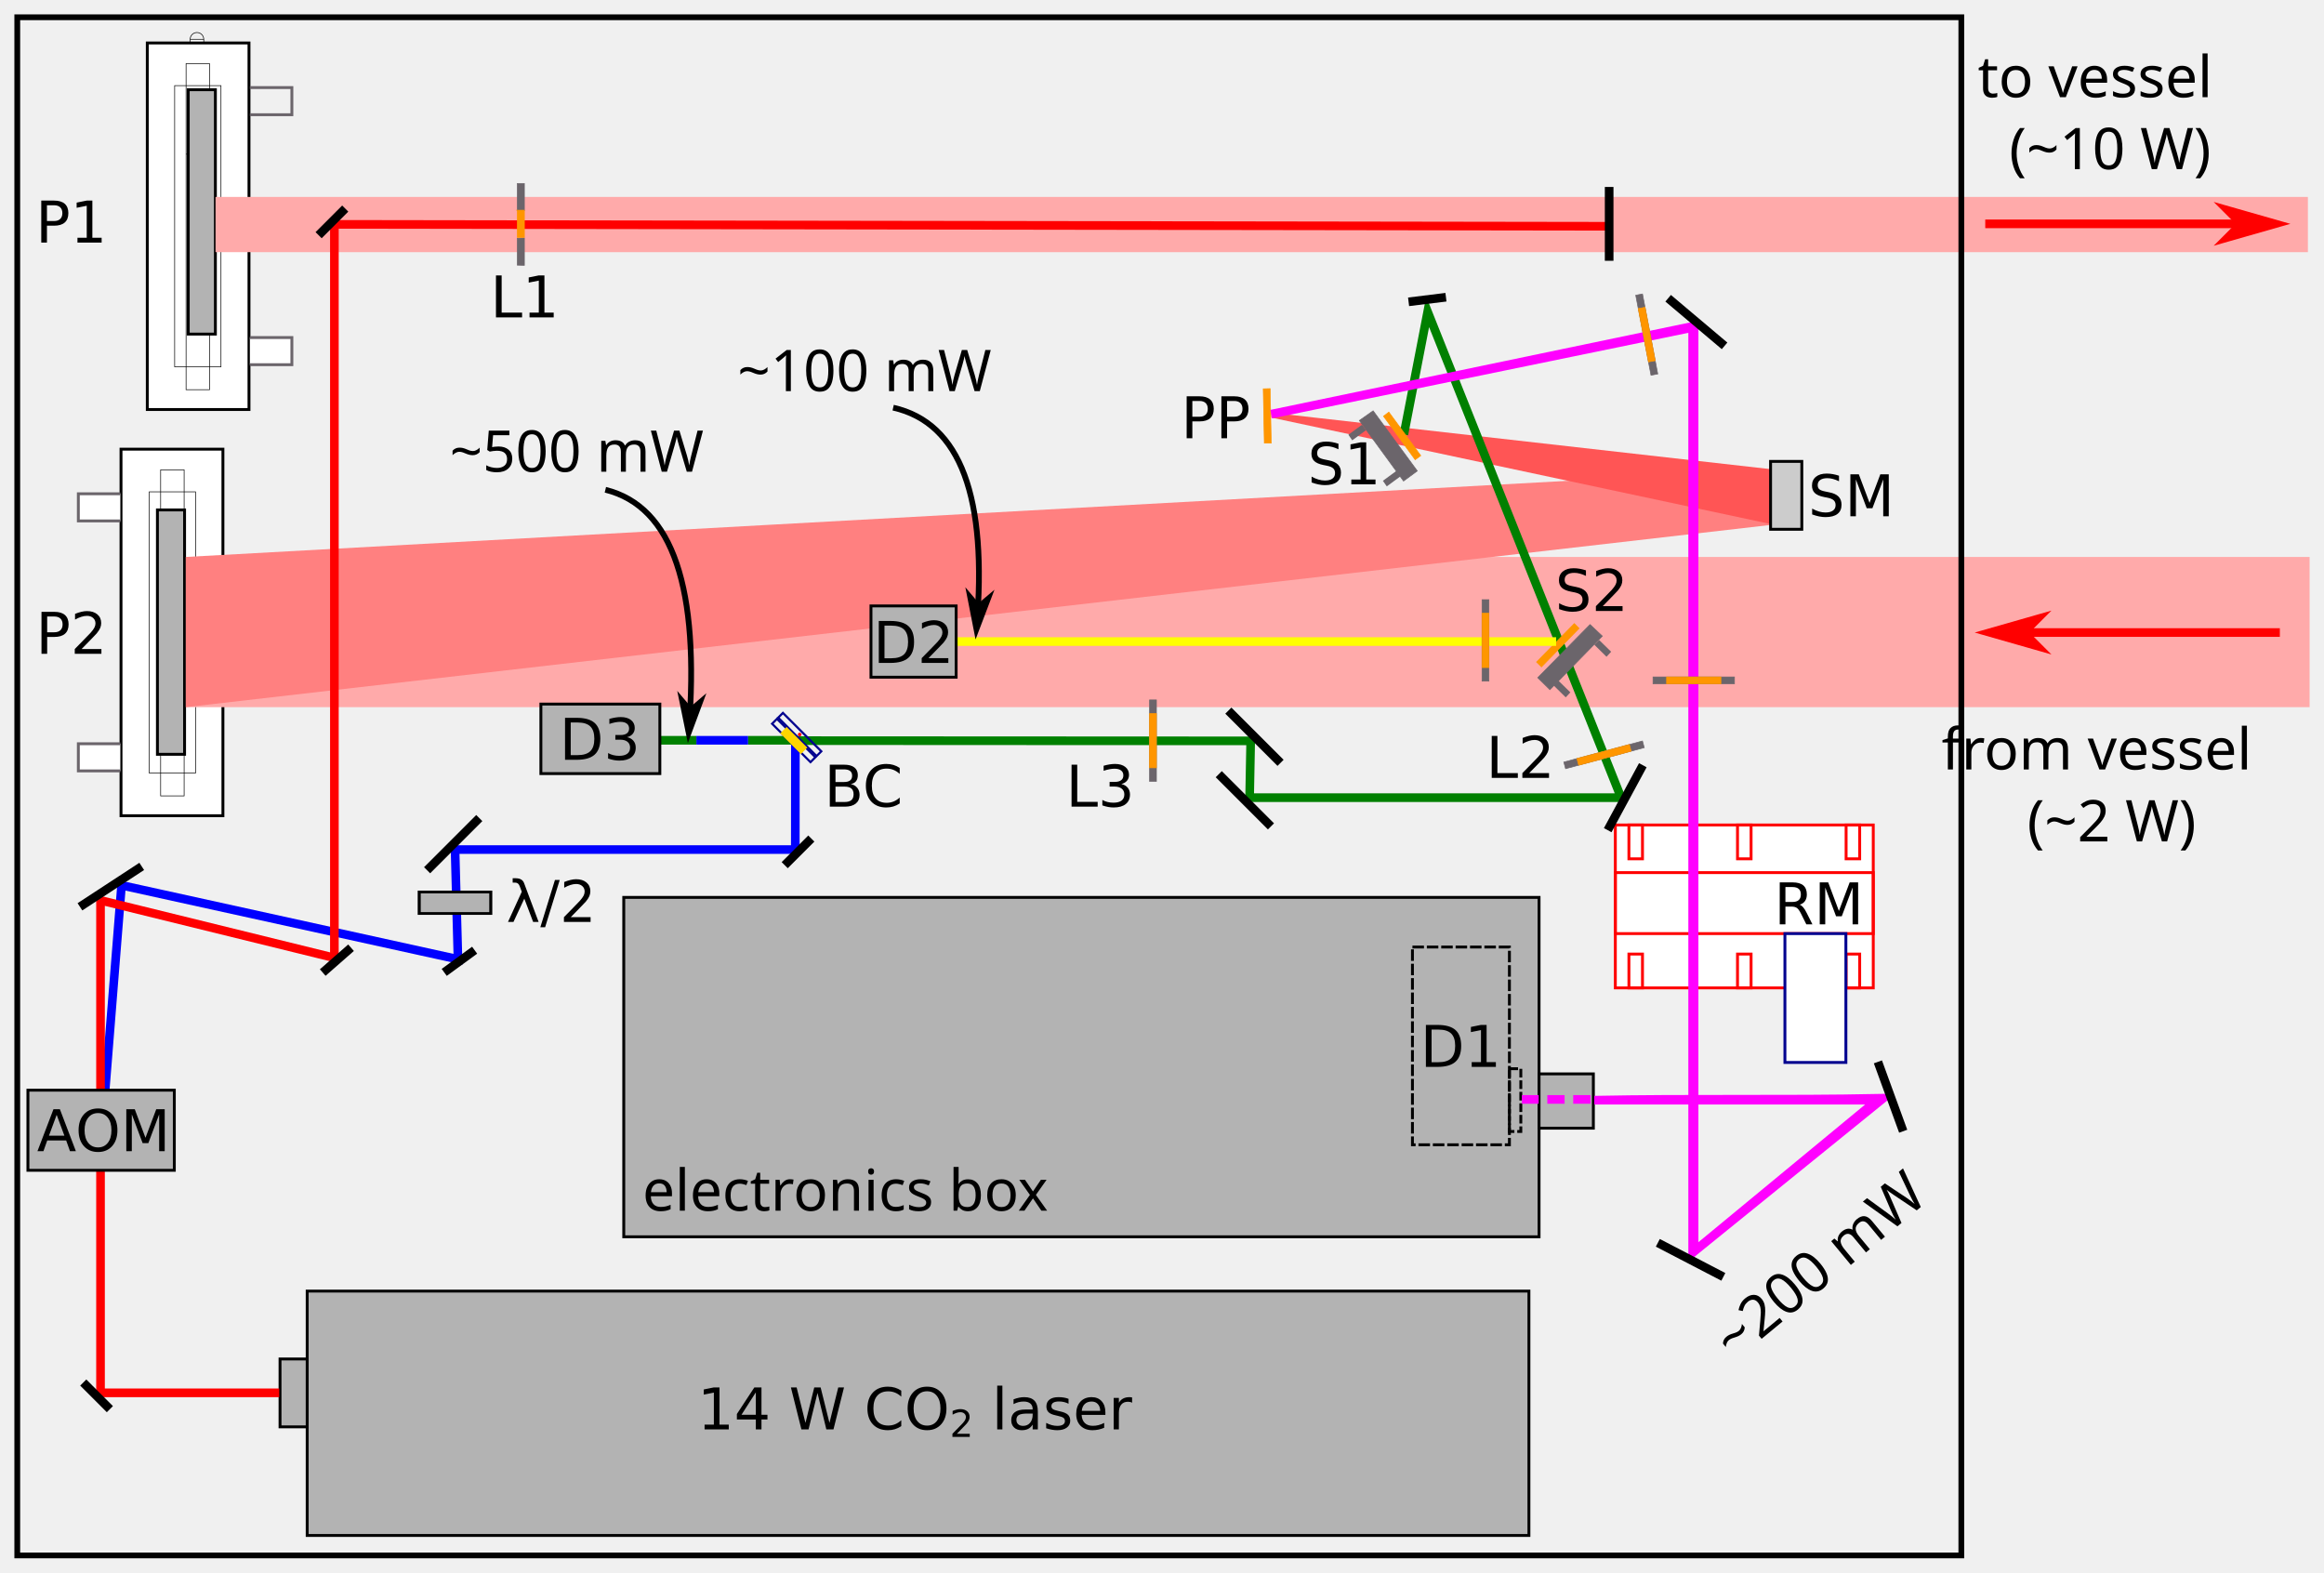
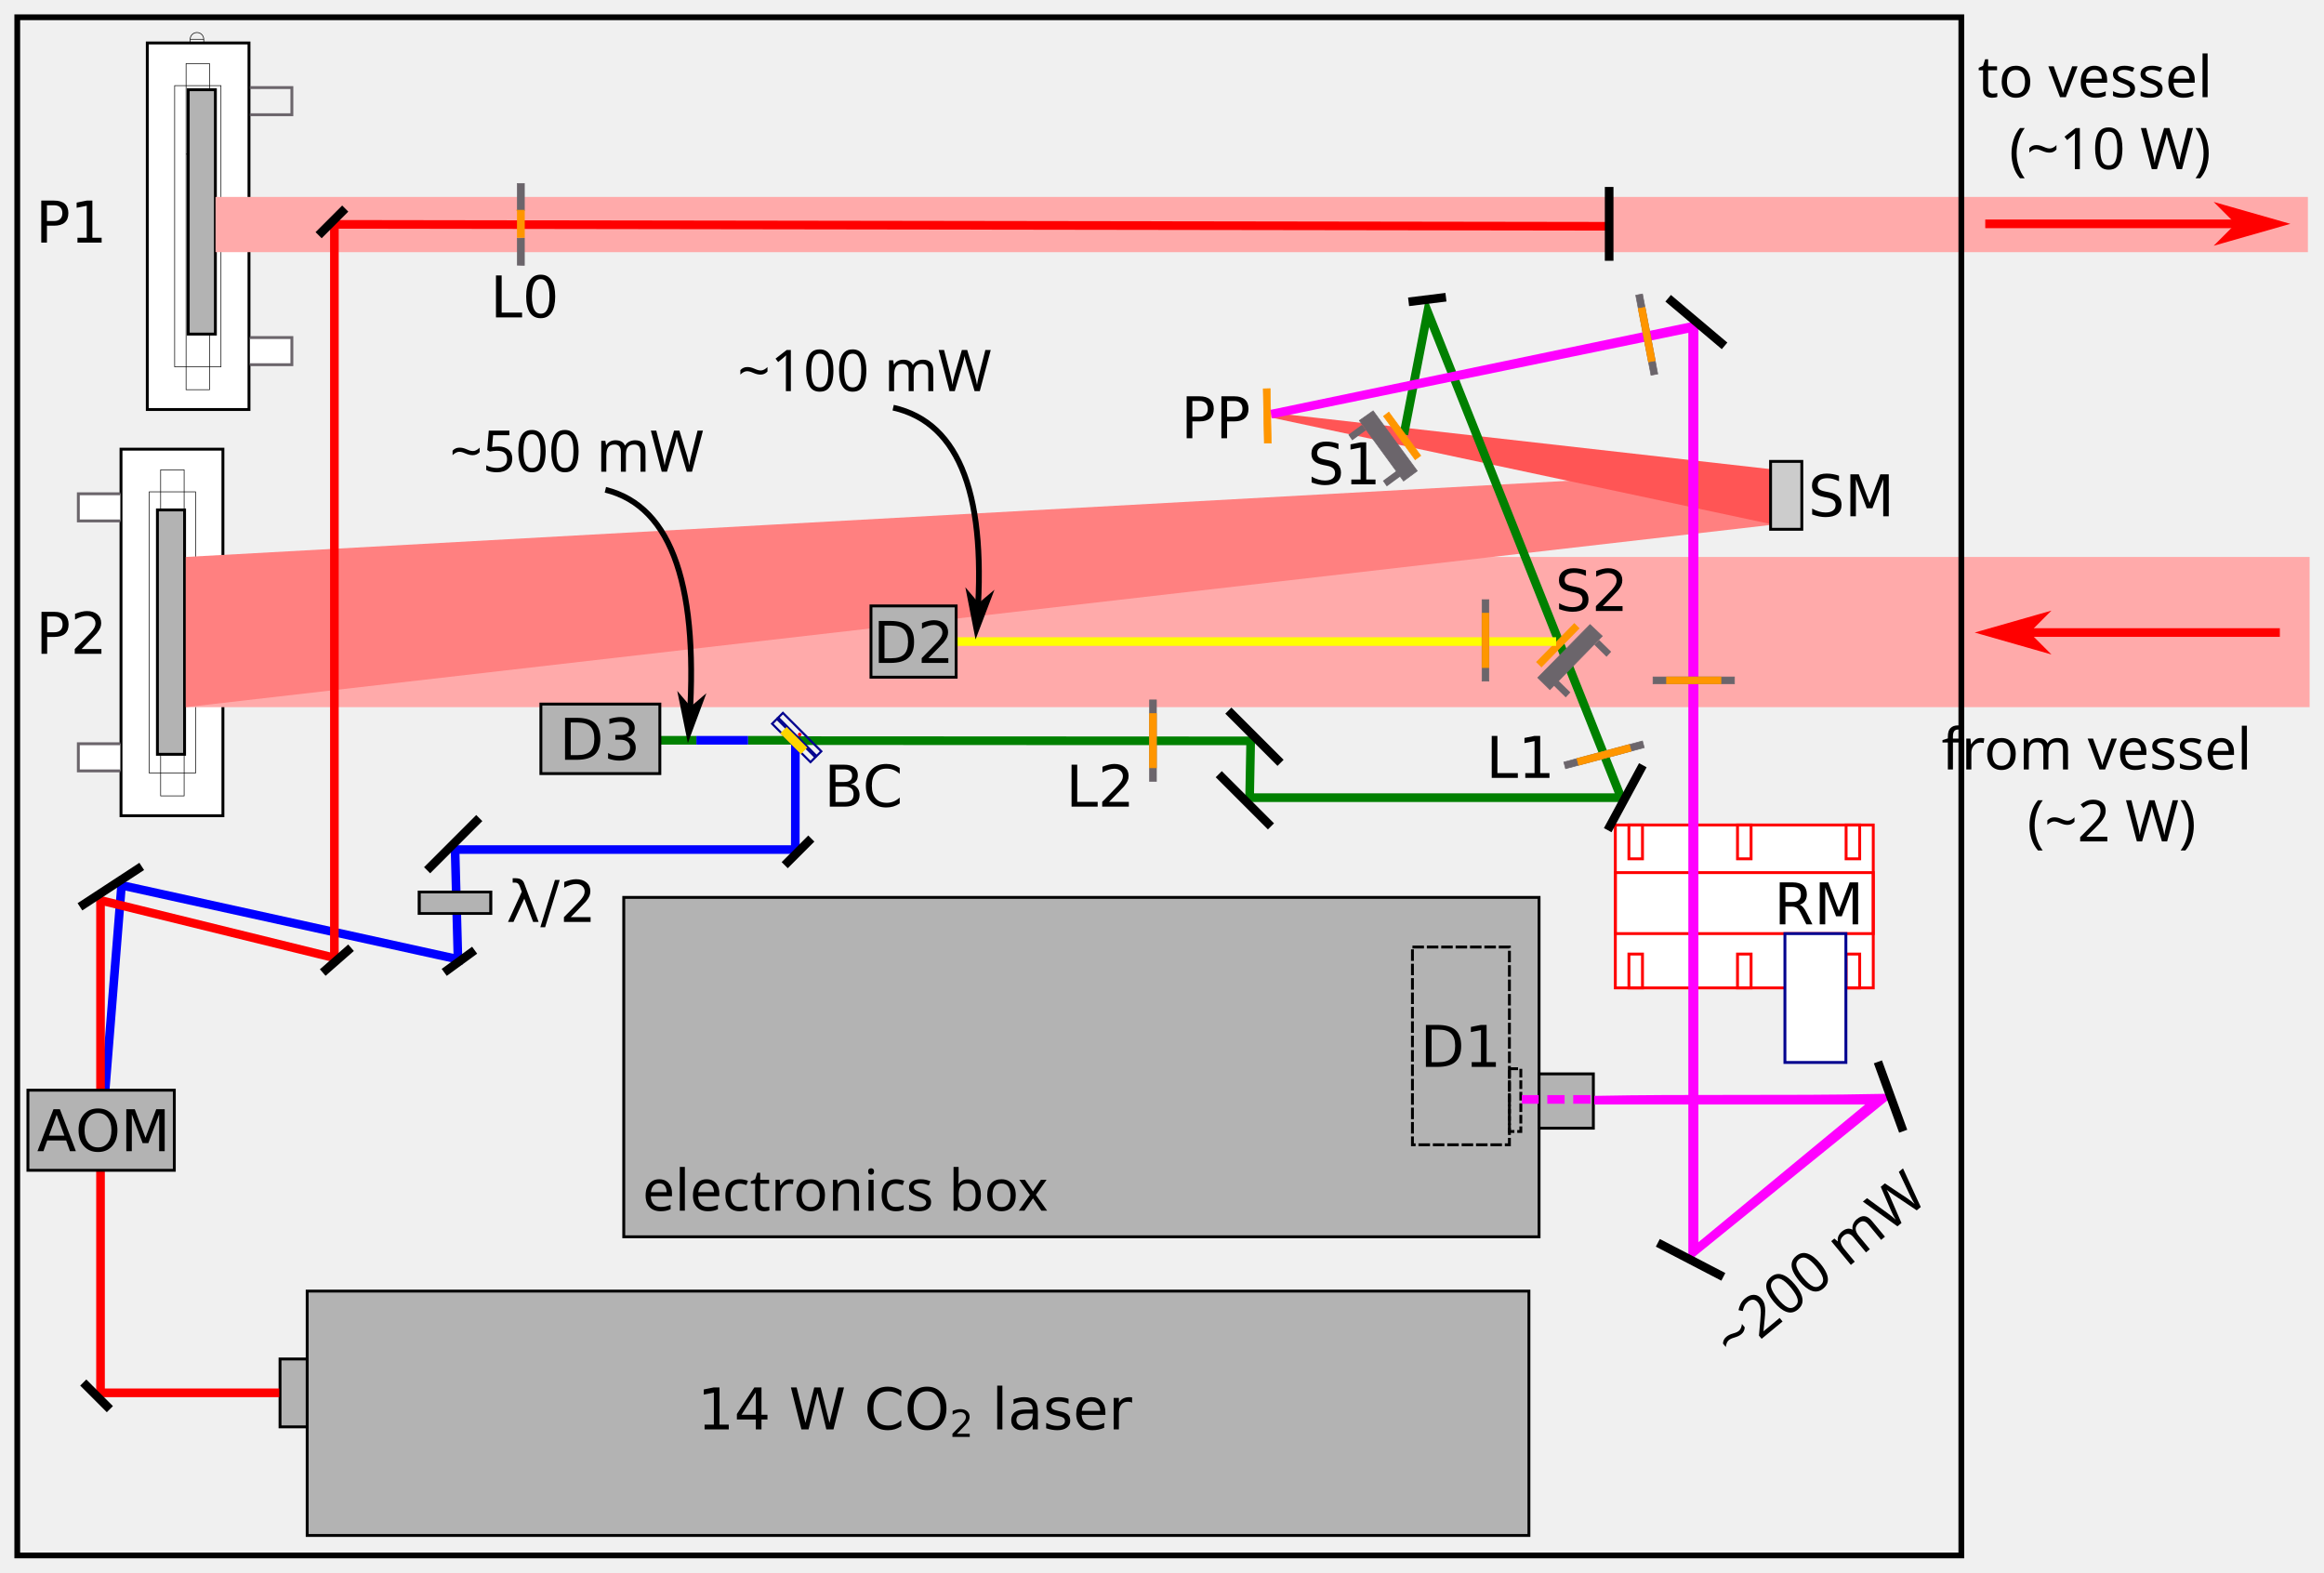
<svg xmlns="http://www.w3.org/2000/svg" xmlns:xlink="http://www.w3.org/1999/xlink" width="807.531" height="546.432" viewBox="-2354 -4004 10735.871 7298.153" id="svg2985" version="1.1">
  <defs id="defs10873">
    <marker orient="auto" refY="0" refX="0" id="Arrow1Mend" style="overflow:visible">
      <path id="path16974" d="M 0,0 5,-5 -12.5,0 5,5 0,0 z" style="fill-rule:evenodd;stroke:#000000;stroke-width:1pt" transform="matrix(-0.4,0,0,-0.4,-4,0)" />
    </marker>
    <marker orient="auto" refY="0" refX="0" id="Arrow1Send" style="overflow:visible">
      <path id="path16980" d="M 0,0 5,-5 -12.5,0 5,5 0,0 z" style="fill-rule:evenodd;stroke:#000000;stroke-width:1pt" transform="matrix(-0.2,0,0,-0.2,-1.2,0)" />
    </marker>
    <marker orient="auto" refY="0" refX="0" id="Arrow1Lend" style="overflow:visible">
      <path id="path16968" d="M 0,0 5,-5 -12.5,0 5,5 0,0 z" style="fill-rule:evenodd;stroke:#000000;stroke-width:1pt" transform="matrix(-0.8,0,0,-0.8,-10,0)" />
    </marker>
    <pattern xlink:href="#tile3" id="pattern16387" patternTransform="translate(-4.8617703e-5,1.1736321e-4)" />
    <defs id="defs10694">
      <pattern id="tile4" x="0" y="0" width="200" height="200" patternUnits="userSpaceOnUse">
        <path d="M 0 -100 200 20" id="path10697" />
        <path d="M 0  -60 200 60" id="path10699" />
        <path d="M 0  -20 200 100" id="path10701" />
        <path d="M 0   20 200 140" id="path10703" />
        <path d="M 0   60 200 180" id="path10705" />
        <path d="M 0  100 200 220" id="path10707" />
        <path d="M 0  140 200 260" id="path10709" />
        <path d="M 0  180 200 300" id="path10711" />
      </pattern>
    </defs>
    <defs id="defs10667">
      <pattern id="tile3" x="0" y="0" width="200" height="200" patternUnits="userSpaceOnUse">
        <path d="M 0 -100 200 20" id="path10670" />
        <path d="M 0  -60 200 60" id="path10672" />
        <path d="M 0  -20 200 100" id="path10674" />
        <path d="M 0   20 200 140" id="path10676" />
        <path d="M 0   60 200 180" id="path10678" />
        <path d="M 0  100 200 220" id="path10680" />
        <path d="M 0  140 200 260" id="path10682" />
        <path d="M 0  180 200 300" id="path10684" />
      </pattern>
    </defs>
    <defs id="defs9462">
      <pattern id="tile2" x="0" y="0" width="200" height="200" patternUnits="userSpaceOnUse">
        <path d="M 100 0 0 100" id="path9465" />
        <path d="M 200 0 0 200" id="path9467" />
        <path d="M 200 100 100 200" id="path9469" />
      </pattern>
    </defs>
    <defs id="defs9445">
      <pattern id="tile1" x="0" y="0" width="200" height="200" patternUnits="userSpaceOnUse">
        <path d="M 100 0 0 100" id="path9448" />
        <path d="M 200 0 0 200" id="path9450" />
        <path d="M 200 100 100 200" id="path9452" />
      </pattern>
    </defs>
    <marker orient="auto" refY="0" refX="0" id="Arrow1Mendz" style="overflow:visible">
      <path id="path18005" d="M 0,0 5,-5 -12.5,0 5,5 0,0 z" style="fill:#ff0000;fill-rule:evenodd;stroke:#ff0000;stroke-width:1pt" transform="matrix(-0.4,0,0,-0.4,-4,0)" />
    </marker>
    <marker orient="auto" refY="0" refX="0" id="Arrow1MendW" style="overflow:visible">
      <path id="path26731" d="M 0,0 5,-5 -12.5,0 5,5 0,0 z" style="fill:#ff0000;fill-rule:evenodd;stroke:#ff0000;stroke-width:1pt" transform="matrix(-0.4,0,0,-0.4,-4,0)" />
    </marker>
    <marker orient="auto" refY="0" refX="0" id="Arrow1MendzH" style="overflow:visible">
      <path id="path34884" d="M 0,0 5,-5 -12.5,0 5,5 0,0 z" style="fill:#000000;fill-rule:evenodd;stroke:#000000;stroke-width:1pt" transform="matrix(-0.4,0,0,-0.4,-4,0)" />
    </marker>
    <marker orient="auto" refY="0" refX="0" id="Arrow1Mendzf" style="overflow:visible">
      <path id="path43623" d="M 0,0 5,-5 -12.5,0 5,5 0,0 z" style="fill:#000000;fill-rule:evenodd;stroke:#000000;stroke-width:1pt" transform="matrix(-0.4,0,0,-0.4,-4,0)" />
    </marker>
  </defs>
  <g id="g19230" transform="translate(37.73421,33.08888)">
    <path style="fill:none;stroke:#000000;stroke-width:3;stroke-linecap:butt" d="m -1470.934,-3854.72 a 31.5,31.5 0 1 0 -63,0" id="path9867" />
    <polygon transform="translate(-2124.934,-3872.72)" points="654,34 654,34 654,18 591,18 591,34 " style="fill:#ffffff;stroke:#000000;stroke-width:3;stroke-linecap:butt;stroke-linejoin:miter" id="polygon9869" />
    <polyline transform="translate(-2124.934,-3872.72)" points="392,79 864,79 " style="fill:none;stroke:#000000;stroke-width:3;stroke-linecap:butt;stroke-linejoin:miter" id="polyline9871" />
    <polyline transform="translate(-2124.934,-3872.72)" points="469,80 469,36 " style="fill:none;stroke:#000000;stroke-width:3;stroke-linecap:butt;stroke-linejoin:miter" id="polyline9873" />
    <polyline transform="translate(-2124.934,-3872.72)" points="780,80 780,36 " style="fill:none;stroke:#000000;stroke-width:3;stroke-linecap:butt;stroke-linejoin:miter" id="polyline9875" />
-     <ellipse transform="translate(-1365.934,-3364.72)" rx="19" ry="18" style="fill:none;stroke:#000000;stroke-width:3" id="ellipse9903" cx="0" cy="0" d="M 19,0 C 19,9.941 10.493,18 0,18 -10.493,18 -19,9.941 -19,0 c 0,-9.941 8.507,-18 19,-18 10.493,0 19,8.059 19,18 z" />
-     <ellipse transform="translate(-1365.934,-3364.72)" rx="46" ry="45" style="fill:none;stroke:#000000;stroke-width:3" id="ellipse9905" cx="0" cy="0" d="M 46,0 C 46,24.853 25.405,45 0,45 -25.405,45 -46,24.853 -46,0 c 0,-24.853 20.595,-45 46,-45 25.405,0 46,20.147 46,45 z" />
+     <ellipse transform="translate(-1365.934,-3364.72)" rx="19" ry="18" style="fill:none;stroke:#000000;stroke-width:3" id="ellipse9903" cx="0" cy="0" />
+     <ellipse transform="translate(-1365.934,-3364.72)" rx="46" ry="45" style="fill:none;stroke:#000000;stroke-width:3" id="ellipse9905" cx="0" cy="0" />
    <polyline transform="translate(-2124.934,-3872.72)" points="811,508 704,508 " style="fill:none;stroke:#8f008f;stroke-width:3;stroke-linecap:butt;stroke-linejoin:miter;stroke-dasharray:16, 16" id="polyline9907" />
    <polyline transform="translate(-2124.934,-3872.72)" points="759,456 759,561 " style="fill:none;stroke:#8f008f;stroke-width:3;stroke-linecap:butt;stroke-linejoin:miter;stroke-dasharray:16, 16" id="polyline9909" />
    <polygon transform="translate(-2124.934,-3872.72)" points="392,35 392,35 864,35 864,1736 392,1736 " style="fill:#ffffff;stroke:#000000;stroke-width:13.356;stroke-linecap:butt;stroke-linejoin:miter;stroke-miterlimit:4;stroke-dasharray:none" id="polygon9911" />
    <polygon transform="translate(-2124.934,-3872.72)" points="681,131 572,131 572,131 572,560 572,1231 572,1644 681,1644 681,1231 681,560 " style="fill:none;stroke:#000000;stroke-width:3;stroke-linecap:butt;stroke-linejoin:miter" id="polygon9915" />
    <polygon transform="translate(-2124.934,-3872.72)" points="734,233 734,233 519,233 519,1538 734,1538 " style="fill:none;stroke:#000000;stroke-width:3;stroke-linecap:butt;stroke-linejoin:miter" id="polygon9917" />
    <polyline transform="translate(-2124.934,-3872.72)" points="572,551 679,551 " style="fill:none;stroke:#000000;stroke-width:3;stroke-linecap:butt;stroke-linejoin:miter" id="polyline9919" />
    <polyline transform="translate(-2124.934,-3872.72)" points="868,1402 1063,1402 1063,1528 868,1528 " style="fill:#ffffff;stroke:#6b656b;stroke-width:13.356;stroke-linecap:butt;stroke-linejoin:miter;stroke-miterlimit:4;stroke-dasharray:none" id="polyline9923" />
    <polyline transform="translate(-2124.934,-3872.72)" points="868,242 1063,242 1063,368 868,368 " style="fill:none;stroke:#6b656b;stroke-width:13.356;stroke-linecap:butt;stroke-linejoin:miter;stroke-miterlimit:4;stroke-dasharray:none" id="polyline9925" />
    <polygon transform="translate(-2124.934,-3872.72)" points="582,252 582,252 708,252 708,1386 582,1386 " style="fill:#b3b3b3;stroke:#000000;stroke-width:13.356;stroke-linecap:butt;stroke-linejoin:miter;stroke-miterlimit:4;stroke-dasharray:none" id="polygon10635" />
  </g>
  <g id="g19221" transform="translate(37.73421,33.08888)">
    <polyline transform="translate(-2124.934,-3872.72)" points="572,3114 572,2433 " style="fill:#6b656b;stroke:#008f8f;stroke-width:3;stroke-linecap:butt;stroke-linejoin:miter" id="polyline9485" />
    <polygon transform="translate(-2124.934,-3872.72)" points="743,1920 743,1920 270,1920 270,3621 743,3621 " style="fill:#ffffff;stroke:#000000;stroke-width:13.356;stroke-linecap:butt;stroke-linejoin:miter;stroke-miterlimit:4;stroke-dasharray:none" id="polygon9741" />
    <polygon transform="translate(-2124.934,-3872.72)" points="454,2016 563,2016 563,2016 563,2445 563,3115 563,3529 454,3529 454,3115 454,2445 " style="fill:none;stroke:#000000;stroke-width:3;stroke-linecap:butt;stroke-linejoin:miter" id="polygon9769" />
    <polygon transform="translate(-2124.934,-3872.72)" points="401,2118 401,2118 616,2118 616,3423 401,3423 " style="fill:none;stroke:#000000;stroke-width:3;stroke-linecap:butt;stroke-linejoin:miter" id="polygon9771" />
    <polyline transform="translate(-2124.934,-3872.72)" points="267,3287 72,3287 72,3413 267,3413 " style="fill:#ffffff;stroke:#6b656b;stroke-width:13.356;stroke-linecap:butt;stroke-linejoin:miter;stroke-miterlimit:4;stroke-dasharray:none" id="polyline9773" />
    <polyline transform="translate(-2124.934,-3872.72)" points="267,2127 72,2127 72,2253 267,2253 " style="fill:#ffffff;stroke:#6b656b;stroke-width:13.356;stroke-linecap:butt;stroke-linejoin:miter;stroke-miterlimit:4;stroke-dasharray:none" id="polyline9775" />
    <polygon transform="translate(-2124.934,-3872.72)" points="439,2202 439,2202 565,2202 565,3336 439,3336 " style="fill:#b3b3b3;stroke:#000000;stroke-width:13.356;stroke-linecap:butt;stroke-linejoin:miter;stroke-miterlimit:4;stroke-dasharray:none" id="polygon10633" />
  </g>
  <rect y="-1419.474" x="-1516.394" height="697.084" width="9856.245" id="rect19219" style="fill:#ffaaaa;stroke:none" />
  <rect style="fill:#ffaaaa;stroke:none" id="rect19217" width="9710.445" height="256.243" x="-1378.569" y="-3090.134" rx="0" ry="0" />
  <path style="fill:none;stroke:#0000ff;stroke-width:40.068;stroke-linecap:butt;stroke-linejoin:miter;stroke-miterlimit:4;stroke-opacity:1;stroke-dasharray:none" d="m -1903.441,1215.263 88.774,-1111.003 1561.287,343.327 -13.531,-509.258 1579,0 0.43,-505.392" id="path7881" />
  <rect id="rect9439" style="fill:#b3b3b3;stroke:#000000;stroke-width:13.356;stroke-linecap:butt;stroke-linejoin:miter;stroke-miterlimit:4;stroke-dasharray:none" rx="0" height="1575" width="4247.775" y="160.369" x="516.024" />
  <rect id="rect9515" style="fill:#b3b3b3;fill-opacity:1;stroke:#000000;stroke-width:13.356;stroke-linecap:butt;stroke-linejoin:miter;stroke-miterlimit:4;stroke-dasharray:none" rx="0" height="1134" width="5670" y="1987.369" x="-953.2" />
  <rect id="rect9517" style="fill:#b3b3b3;stroke:#000000;stroke-width:13.356;stroke-linecap:butt;stroke-linejoin:miter;stroke-miterlimit:4;stroke-dasharray:none" rx="0" height="315" width="126" y="2302.369" x="-1079.2" />
  <polygon id="polygon9931" style="fill:#6b656b;stroke:#6b656b;stroke-width:3;stroke-linecap:butt;stroke-linejoin:miter" points="2109,941 2109,941 2142,940 2142,1067 2109,1066 " transform="translate(-2087.2,-3839.631)" />
  <polygon id="polygon9933" style="fill:#6b656b;stroke:#6b656b;stroke-width:3;stroke-linecap:butt;stroke-linejoin:miter" points="2109,687 2109,687 2142,687 2142,813 2109,813 " transform="translate(-2087.2,-3839.631)" />
  <polyline id="polyline9969" style="fill:none;stroke:#000000;stroke-width:3;stroke-linecap:butt;stroke-linejoin:miter" points="6277,1631 6399,1600 " transform="translate(-2087.2,-3839.631)" />
  <polygon id="polygon10639" style="fill:#ff9600;stroke:#ff9600;stroke-width:3;stroke-linecap:butt;stroke-linejoin:miter" points="5571,1640 5571,1640 5576,1892 5608,1892 5603,1639 " transform="translate(-2087.2,-3839.631)" />
  <rect id="rect10647" style="fill:#ffffff;stroke:#ff0000;stroke-width:13.356;stroke-linecap:butt;stroke-linejoin:miter;stroke-miterlimit:4;stroke-dasharray:none" rx="0" height="756" width="1197" y="-175.631" x="5117.799" />
  <rect id="rect10649" style="fill:none;stroke:#ff0000;stroke-width:13.356;stroke-linecap:butt;stroke-linejoin:miter;stroke-miterlimit:4;stroke-dasharray:none" rx="0" height="157" width="63" y="-175.631" x="5180.799" />
  <rect id="rect10651" style="fill:none;stroke:#ff0000;stroke-width:13.356;stroke-linecap:butt;stroke-linejoin:miter;stroke-miterlimit:4;stroke-dasharray:none" rx="0" height="157" width="63" y="423.369" x="5180.799" />
  <rect id="rect10653" style="fill:none;stroke:#ff0000;stroke-width:13.356;stroke-linecap:butt;stroke-linejoin:miter;stroke-miterlimit:4;stroke-dasharray:none" rx="0" height="157" width="63" y="423.369" x="5684.799" />
  <rect id="rect10655" style="fill:none;stroke:#ff0000;stroke-width:13.356;stroke-linecap:butt;stroke-linejoin:miter;stroke-miterlimit:4;stroke-dasharray:none" rx="0" height="157" width="63" y="423.369" x="6188.799" />
  <rect id="rect10657" style="fill:none;stroke:#ff0000;stroke-width:13.356;stroke-linecap:butt;stroke-linejoin:miter;stroke-miterlimit:4;stroke-dasharray:none" rx="0" height="157" width="63" y="-175.631" x="5684.799" />
  <rect id="rect10659" style="fill:none;stroke:#ff0000;stroke-width:13.356;stroke-linecap:butt;stroke-linejoin:miter;stroke-miterlimit:4;stroke-dasharray:none" rx="0" height="157" width="63" y="-175.631" x="6188.799" />
  <rect id="rect10661" style="fill:none;stroke:#ff0000;stroke-width:13.356;stroke-linecap:butt;stroke-linejoin:miter;stroke-miterlimit:4;stroke-dasharray:none" rx="0" height="283" width="1197" y="45.369" x="5117.799" />
  <rect id="rect10663" style="fill:#ffffff;stroke:#00008f;stroke-width:3;stroke-linecap:butt;stroke-linejoin:miter" rx="0" height="598" width="283" y="328.369" x="5904.799" />
  <rect id="rect10686" style="fill:url(#pattern16387);stroke:#00008f;stroke-width:13.356;stroke-linecap:butt;stroke-linejoin:miter;stroke-miterlimit:4;stroke-dasharray:none" rx="0" height="598" width="283" y="328.369" x="5904.799" />
  <rect id="rect10737" style="fill:#b3b3b3;stroke:#000000;stroke-width:13.356;stroke-linecap:butt;stroke-linejoin:miter;stroke-miterlimit:4;stroke-dasharray:none" rx="0" height="252" width="252" y="979.369" x="4763.799" />
  <text xml:space="preserve" style="font-size:267.12px;font-style:normal;font-variant:normal;font-weight:normal;font-stretch:normal;text-align:center;line-height:125%;letter-spacing:0px;word-spacing:0px;text-anchor:middle;fill:#000000;fill-opacity:1;stroke:none;font-family:Tahoma;-inkscape-font-specification:Tahoma" x="7518.119" y="-3552.949" id="text16641">
    <tspan id="tspan16643" x="7518.119" y="-3552.949">to vessel</tspan>
    <tspan x="7518.119" y="-3219.049" id="tspan3487">(~10 W)</tspan>
  </text>
  <text xml:space="preserve" style="font-size:267.12px;font-style:normal;font-variant:normal;font-weight:normal;font-stretch:normal;line-height:125%;letter-spacing:0px;word-spacing:0px;fill:#000000;fill-opacity:1;stroke:none;font-family:Tahoma;-inkscape-font-specification:Tahoma" x="602.744" y="1614.176" id="text16645">
    <tspan id="tspan16647" x="602.744" y="1614.176">electronics box</tspan>
  </text>
  <text xml:space="preserve" style="font-size:267.12px;font-style:normal;font-variant:normal;font-weight:normal;font-stretch:normal;text-align:center;line-height:125%;letter-spacing:0px;word-spacing:0px;text-anchor:middle;fill:#000000;fill-opacity:1;stroke:none;font-family:Tahoma;-inkscape-font-specification:Tahoma" x="7525.358" y="-433.439" id="text16649">
    <tspan id="tspan16651" x="7525.358" y="-433.439">from vessel</tspan>
    <tspan x="7525.358" y="-99.539" id="tspan16943">(~2 W)</tspan>
  </text>
  <text xml:space="preserve" style="font-size:267.12px;font-style:normal;font-variant:normal;font-weight:bold;font-stretch:normal;line-height:125%;letter-spacing:0px;word-spacing:0px;fill:#000000;fill-opacity:1;stroke:none;font-family:Tahoma;-inkscape-font-specification:Sans Bold" x="16453.43" y="-3586.936" id="text34629">
    <tspan id="tspan34631" x="16453.43" y="-3586.936" />
  </text>
  <path id="path51778" d="m 6834.538,-2965.236 1337.112,-1e-4" style="fill:#ff0000;stroke:#ff0000;stroke-width:40.068;stroke-linecap:butt;stroke-linejoin:miter;stroke-miterlimit:4;stroke-opacity:1;stroke-dasharray:none;marker-end:url(#Arrow1MendW)" />
  <text xml:space="preserve" style="font-size:267.12px;font-style:normal;font-variant:normal;font-weight:bold;font-stretch:normal;line-height:125%;letter-spacing:0px;word-spacing:0px;fill:#000000;fill-opacity:1;stroke:none;font-family:Tahoma;-inkscape-font-specification:Sans Bold" x="1130.716" y="917.916" id="text8474">
    <tspan id="tspan8476" x="1130.716" y="917.916" />
  </text>
  <g id="g10528" transform="translate(37.73421,33.08888)">
    <rect y="357.624" x="4138.46" height="917.681" width="450.017" id="rect10518" style="fill:none;stroke:#000000;stroke-width:13.356;stroke-miterlimit:4;stroke-opacity:1;stroke-dasharray:53.424, 13.356;stroke-dashoffset:0" />
    <rect y="922.351" x="4588.477" height="291.187" width="52.943" id="rect10520" style="fill:none;stroke:#000000;stroke-width:13.356;stroke-miterlimit:4;stroke-opacity:1;stroke-dasharray:40.068, 13.356;stroke-dashoffset:0" />
  </g>
  <text id="text10532" y="1266.115" x="3521.04" style="font-size:267.12px;font-style:normal;font-variant:normal;font-weight:normal;font-stretch:normal;text-align:center;line-height:125%;letter-spacing:0px;word-spacing:0px;text-anchor:middle;fill:#000000;fill-opacity:1;stroke:none;font-family:Tahoma;-inkscape-font-specification:Tahoma" xml:space="preserve">
    <tspan id="tspan10536" y="1266.115" x="3521.04" />
  </text>
  <rect style="fill:none;stroke:#000000;stroke-width:26.712;stroke-miterlimit:4;stroke-opacity:1;stroke-dasharray:none;stroke-dashoffset:0" id="rect19196" width="9022.182" height="7137.881" x="-2298.624" y="-3923.864" />
  <path style="fill:#ff8080;stroke:none" d="m -1516.394,-1419.474 7367.918,-405.897 0,255.892 -7367.918,847.09 z" id="rect19248" />
  <path id="path19251" d="m 3519.885,-2089.062 2331.639,263.691 0,255.892 -2330.079,-496.72 z" style="fill:#ff5555;stroke:none" />
  <path style="fill:none;stroke:#008000;stroke-width:40.068;stroke-linecap:butt;stroke-linejoin:miter;stroke-miterlimit:4;stroke-opacity:1;stroke-dasharray:none" d="m 4136.487,-1987.796 110.298,-569.139 897.827,2254.495 -1165.852,0 -558.175,0 4.93,-263.566 -2110.244,-1.056" id="path8179" />
  <g id="g19253" transform="translate(37.73421,33.08888)">
    <polygon transform="translate(-2124.934,-3872.72)" points="6222,2068 6222,2068 6017,1787 6081,1742 6286,2021 " style="fill:#6b656b;stroke:#6b656b;stroke-width:3;stroke-linecap:butt;stroke-linejoin:miter" id="polygon9827" />
    <polyline transform="translate(-2124.934,-3872.72)" points="6029,1807 5966,1853 5984,1879 6048,1832 " style="fill:#6b656b;stroke:#6b656b;stroke-width:0;stroke-linecap:butt;stroke-linejoin:miter" id="polyline9829" />
    <polygon transform="translate(-2124.934,-3872.72)" points="6129,1767 6129,1767 6276,1969 6302,1950 6154,1748 " style="fill:#ff9600;stroke:#ff9600;stroke-width:3;stroke-linecap:butt;stroke-linejoin:miter" id="polygon10409" />
    <polyline id="polyline19215" style="fill:#6b656b;stroke:#6b656b;stroke-width:0;stroke-linecap:butt;stroke-linejoin:miter" points="6029,1807 5966,1853 5984,1879 6048,1832 " transform="translate(-1964.662,-3659.024)" />
  </g>
  <path style="fill:none;stroke:#ff0000;stroke-width:40.068;stroke-linecap:butt;stroke-linejoin:miter;stroke-miterlimit:4;stroke-opacity:1;stroke-dasharray:none" d="m 5104.205,-2954.008 -5931.136,-8.824 -1.3e-4,3403.801 -1085.334,-266.921 0,2285.378 829.442,0" id="path6939" />
  <g transform="matrix(0.258819,0.9659258,-0.9659258,0.258819,3942.947,-2917.47)" id="g20177">
    <polygon transform="translate(-2128.455,-3872.72)" points="4737,3603 4737,3225 4737,3225 4769,3225 4769,3603 " style="fill:#6b656b;stroke:#6b656b;stroke-width:3;stroke-linecap:butt;stroke-linejoin:miter" id="polygon20179" />
    <polygon transform="translate(-2128.455,-3872.72)" points="4737,3540 4737,3288 4737,3288 4769,3288 4769,3540 " style="fill:#ff9600;stroke:#ff9600;stroke-width:3;stroke-linecap:butt;stroke-linejoin:miter" id="polygon20181" />
  </g>
  <g id="g20183" transform="matrix(-0.9896325,-0.1436228,-0.1436228,0.9896325,8609.557,1570.944)">
    <polygon id="polygon20185" style="fill:#6b656b;stroke:#6b656b;stroke-width:3;stroke-linecap:butt;stroke-linejoin:miter" points="6222,2068 6222,2068 6017,1787 6081,1742 6286,2021 " transform="translate(-2124.934,-3872.72)" />
    <polyline id="polyline20187" style="fill:#6b656b;stroke:#6b656b;stroke-width:0;stroke-linecap:butt;stroke-linejoin:miter" points="6029,1807 5966,1853 5984,1879 6048,1832 " transform="translate(-2124.934,-3872.72)" />
    <polygon id="polygon20189" style="fill:#ff9600;stroke:#ff9600;stroke-width:3;stroke-linecap:butt;stroke-linejoin:miter" points="6129,1767 6129,1767 6276,1969 6302,1950 6154,1748 " transform="translate(-2124.934,-3872.72)" />
    <polyline transform="translate(-1964.662,-3659.024)" points="6029,1807 5966,1853 5984,1879 6048,1832 " style="fill:#6b656b;stroke:#6b656b;stroke-width:0;stroke-linecap:butt;stroke-linejoin:miter" id="polyline20191" />
  </g>
  <path style="fill:none;stroke:#ffff00;stroke-width:40.068;stroke-linecap:butt;stroke-linejoin:miter;stroke-miterlimit:4;stroke-opacity:1;stroke-dasharray:none" d="m 4843.163,-1026.814 -2976.197,0" id="path20193" />
  <g id="g20195" transform="translate(1890.623,-573.4882)">
    <polygon id="polygon20197" style="fill:#6b656b;stroke:#6b656b;stroke-width:3;stroke-linecap:butt;stroke-linejoin:miter" points="4769,3225 4769,3603 4737,3603 4737,3225 4737,3225 " transform="translate(-2128.455,-3872.72)" />
    <polygon id="polygon20199" style="fill:#ff9600;stroke:#ff9600;stroke-width:3;stroke-linecap:butt;stroke-linejoin:miter" points="4769,3288 4769,3540 4737,3540 4737,3288 4737,3288 " transform="translate(-2128.455,-3872.72)" />
  </g>
  <path style="fill:#ff0000;stroke:#ff0000;stroke-width:40.068;stroke-linecap:butt;stroke-linejoin:miter;stroke-miterlimit:4;stroke-opacity:1;stroke-dasharray:none;marker-end:url(#Arrow1MendW)" d="m 8201.701,-1068.683 -1337.112,-10e-5" id="path20203" />
  <text xml:space="preserve" style="font-size:267.12px;font-style:normal;font-variant:normal;font-weight:normal;font-stretch:normal;line-height:125%;letter-spacing:0px;word-spacing:0px;fill:#000000;fill-opacity:1;stroke:none;font-family:Bitstream Vera Sans;-inkscape-font-specification:Bitstream Vera Sans" x="858.017" y="2629.131" id="text20209">
    <tspan id="tspan20211" x="858.017" y="2629.131">14 W CO<tspan style="font-size:173.631px;baseline-shift:sub" id="tspan20213">2</tspan> laser</tspan>
  </text>
  <g id="g20222" transform="translate(1319.911,33.08888)">
    <rect x="-3569.138" y="1021.911" width="679.449" height="371.842" rx="0" style="fill:#b3b3b3;stroke:#000000;stroke-width:13.356;stroke-linecap:butt;stroke-linejoin:miter;stroke-miterlimit:4;stroke-dasharray:none" id="rect10787" />
    <text id="text20218" y="1305.067" x="-3526.989" style="font-size:267.12px;font-style:normal;font-variant:normal;font-weight:normal;font-stretch:normal;line-height:125%;letter-spacing:0px;word-spacing:0px;fill:#000000;fill-opacity:1;stroke:none;font-family:Bitstream Vera Sans;-inkscape-font-specification:Bitstream Vera Sans" xml:space="preserve">
      <tspan y="1305.067" x="-3526.989" id="tspan20220">AOM</tspan>
    </text>
  </g>
  <text xml:space="preserve" style="font-size:267.12px;font-style:normal;font-variant:normal;font-weight:normal;font-stretch:normal;line-height:125%;letter-spacing:0px;word-spacing:0px;fill:#000000;fill-opacity:1;stroke:none;font-family:Bitstream Vera Sans;-inkscape-font-specification:Bitstream Vera Sans" x="-2213.477" y="-2878.426" id="text20227">
    <tspan id="tspan20229" x="-2213.477" y="-2878.426">P1</tspan>
  </text>
  <text id="text20231" y="-970.005" x="-2212.434" style="font-size:267.12px;font-style:normal;font-variant:normal;font-weight:normal;font-stretch:normal;line-height:125%;letter-spacing:0px;word-spacing:0px;fill:#000000;fill-opacity:1;stroke:none;font-family:Bitstream Vera Sans;-inkscape-font-specification:Bitstream Vera Sans" xml:space="preserve">
    <tspan y="-970.005" x="-2212.434" id="tspan20233">P2</tspan>
  </text>
  <text id="text20235" y="-1970.218" x="3102.214" style="font-size:267.12px;font-style:normal;font-variant:normal;font-weight:normal;font-stretch:normal;line-height:125%;letter-spacing:0px;word-spacing:0px;fill:#000000;fill-opacity:1;stroke:none;font-family:Bitstream Vera Sans;-inkscape-font-specification:Bitstream Vera Sans" xml:space="preserve">
    <tspan y="-1970.218" x="3102.214" id="tspan20237">PP</tspan>
  </text>
  <text xml:space="preserve" style="font-size:267.12px;font-style:normal;font-variant:normal;font-weight:normal;font-stretch:normal;line-height:125%;letter-spacing:0px;word-spacing:0px;fill:#000000;fill-opacity:1;stroke:none;font-family:Bitstream Vera Sans;-inkscape-font-specification:Bitstream Vera Sans" x="6012.847" y="-1608.135" id="text20247">
    <tspan id="tspan20249" x="6012.847" y="-1608.135">SM</tspan>
  </text>
-   <text id="text20251" y="-2531.169" x="-103.228" style="font-size:267.12px;font-style:normal;font-variant:normal;font-weight:normal;font-stretch:normal;line-height:125%;letter-spacing:0px;word-spacing:0px;fill:#000000;fill-opacity:1;stroke:none;font-family:Bitstream Vera Sans;-inkscape-font-specification:Bitstream Vera Sans" xml:space="preserve">
-     <tspan y="-2531.169" x="-103.228" id="tspan20253">L1</tspan>
+   <text id="text20251" y="-2531.169" x="-103.228" style="font-style:normal;font-variant:normal;font-weight:normal;font-stretch:normal;font-size:267.12px;line-height:125%;font-family:'Bitstream Vera Sans';-inkscape-font-specification:'Bitstream Vera Sans';letter-spacing:0px;word-spacing:0px;fill:#000000;fill-opacity:1;stroke:none" xml:space="preserve">
+     <tspan y="-2531.169" x="-103.228" id="tspan20253">L0</tspan>
  </text>
  <text id="text20255" y="946.919" x="4212.426" style="font-size:267.12px;font-style:normal;font-variant:normal;font-weight:normal;font-stretch:normal;line-height:125%;letter-spacing:0px;word-spacing:0px;fill:#000000;fill-opacity:1;stroke:none;font-family:Bitstream Vera Sans;-inkscape-font-specification:Bitstream Vera Sans" xml:space="preserve">
    <tspan y="946.919" x="4212.426" id="tspan20257">D1</tspan>
  </text>
  <g id="g20297" transform="translate(270.1486,3207.334)">
    <rect x="1393.175" y="-4399.542" width="395.207" height="330.788" rx="0" style="fill:#b3b3b3;stroke:#000000;stroke-width:13.356;stroke-linecap:butt;stroke-linejoin:miter;stroke-miterlimit:4;stroke-dasharray:none" id="rect20288" />
    <text xml:space="preserve" style="font-size:267.12px;font-style:normal;font-variant:normal;font-weight:normal;font-stretch:normal;line-height:125%;letter-spacing:0px;word-spacing:0px;fill:#000000;fill-opacity:1;stroke:none;font-family:Bitstream Vera Sans;-inkscape-font-specification:Bitstream Vera Sans" x="1403.285" y="-4135.021" id="text20290">
      <tspan id="tspan20292" x="1403.285" y="-4135.021">D2</tspan>
    </text>
  </g>
  <text id="text20302" y="-1756.522" x="3689.878" style="font-size:267.12px;font-style:normal;font-variant:normal;font-weight:normal;font-stretch:normal;line-height:125%;letter-spacing:0px;word-spacing:0px;fill:#000000;fill-opacity:1;stroke:none;font-family:Bitstream Vera Sans;-inkscape-font-specification:Bitstream Vera Sans" xml:space="preserve">
    <tspan y="-1756.522" x="3689.878" id="tspan20304">S1</tspan>
  </text>
  <text xml:space="preserve" style="font-size:267.12px;font-style:normal;font-variant:normal;font-weight:normal;font-stretch:normal;line-height:125%;letter-spacing:0px;word-spacing:0px;fill:#000000;fill-opacity:1;stroke:none;font-family:Bitstream Vera Sans;-inkscape-font-specification:Bitstream Vera Sans" x="4838.496" y="-1168.857" id="text20306">
    <tspan id="tspan20308" x="4838.496" y="-1168.857">S2</tspan>
  </text>
-   <text xml:space="preserve" style="font-size:267.12px;font-style:normal;font-variant:normal;font-weight:normal;font-stretch:normal;line-height:125%;letter-spacing:0px;word-spacing:0px;fill:#000000;fill-opacity:1;stroke:none;font-family:Bitstream Vera Sans;-inkscape-font-specification:Bitstream Vera Sans" x="4517.95" y="-394.208" id="text20310">
-     <tspan id="tspan20312" x="4517.95" y="-394.208">L2</tspan>
-   </text>
-   <text id="text20314" y="-260.648" x="2567.974" style="font-size:267.12px;font-style:normal;font-variant:normal;font-weight:normal;font-stretch:normal;line-height:125%;letter-spacing:0px;word-spacing:0px;fill:#000000;fill-opacity:1;stroke:none;font-family:Bitstream Vera Sans;-inkscape-font-specification:Bitstream Vera Sans" xml:space="preserve">
-     <tspan y="-260.648" x="2567.974" id="tspan20316">L3</tspan>
+   <text xml:space="preserve" style="font-style:normal;font-variant:normal;font-weight:normal;font-stretch:normal;font-size:267.12px;line-height:125%;font-family:'Bitstream Vera Sans';-inkscape-font-specification:'Bitstream Vera Sans';letter-spacing:0px;word-spacing:0px;fill:#000000;fill-opacity:1;stroke:none" x="4517.95" y="-394.208" id="text20310">
+     <tspan id="tspan20312" x="4517.95" y="-394.208">L1</tspan>
+   </text>
+   <text id="text20314" y="-260.648" x="2567.974" style="font-style:normal;font-variant:normal;font-weight:normal;font-stretch:normal;font-size:267.12px;line-height:125%;font-family:'Bitstream Vera Sans';-inkscape-font-specification:'Bitstream Vera Sans';letter-spacing:0px;word-spacing:0px;fill:#000000;fill-opacity:1;stroke:none" xml:space="preserve">
+     <tspan y="-260.648" x="2567.974" id="tspan20316">L2</tspan>
  </text>
  <text xml:space="preserve" style="font-size:267.12px;font-style:normal;font-variant:normal;font-weight:normal;font-stretch:normal;line-height:125%;letter-spacing:0px;word-spacing:0px;fill:#000000;fill-opacity:1;stroke:none;font-family:Bitstream Vera Sans;-inkscape-font-specification:Bitstream Vera Sans" x="1446.069" y="-260.648" id="text20318">
    <tspan id="tspan20320" x="1446.069" y="-260.648">BC</tspan>
  </text>
  <g transform="matrix(0.6921183,0,0,0.6243867,-104.8893,58.26714)" id="g20324">
    <rect id="rect20326" style="fill:#b3b3b3;stroke:#000000;stroke-width:20.317;stroke-linecap:butt;stroke-linejoin:miter;stroke-miterlimit:4;stroke-dasharray:none" rx="0" height="159.703" width="479.788" y="123.436" x="-474.392" />
    <text xml:space="preserve" style="font-size:267.12px;font-style:normal;font-variant:normal;font-weight:normal;font-stretch:normal;line-height:125%;letter-spacing:0px;word-spacing:0px;fill:#000000;fill-opacity:1;stroke:none;font-family:Bitstream Vera Sans;-inkscape-font-specification:Bitstream Vera Sans" x="-3526.989" y="1305.067" id="text20328">
      <tspan id="tspan20330" x="-3526.989" y="1305.067" />
    </text>
  </g>
  <text xml:space="preserve" style="font-size:267.12px;font-style:normal;font-variant:normal;font-weight:normal;font-stretch:normal;line-height:125%;letter-spacing:0px;word-spacing:0px;fill:#000000;fill-opacity:1;stroke:none;font-family:Bitstream Vera Sans;-inkscape-font-specification:Bitstream Vera Sans" x="-29.235" y="274.281" id="text20334">
    <tspan id="tspan20336" x="-29.235" y="274.281">λ/2</tspan>
  </text>
  <text xml:space="preserve" style="font-size:534.24px;font-style:normal;font-variant:normal;font-weight:normal;font-stretch:normal;line-height:125%;letter-spacing:0px;word-spacing:0px;fill:#000000;fill-opacity:1;stroke:none;font-family:Bitstream Vera Sans;-inkscape-font-specification:Bitstream Vera Sans" x="9151.663" y="1434.81" id="text20376">
    <tspan id="tspan20378" x="9151.663" y="1434.81" />
  </text>
  <path id="path20392" d="m -1992.412,2411.681 123.534,123.534" style="fill:none;stroke:#000000;stroke-width:40.068;stroke-linecap:butt;stroke-linejoin:miter;stroke-miterlimit:4;stroke-opacity:1;stroke-dasharray:none" />
  <path style="fill:none;stroke:#000000;stroke-width:40.068;stroke-linecap:butt;stroke-linejoin:miter;stroke-miterlimit:4;stroke-opacity:1;stroke-dasharray:none" d="m -2007.765,204.046 286.743,-187.47" id="path20394" />
  <path id="path20396" d="M -881.007,509.147 -749.642,393.976" style="fill:none;stroke:#000000;stroke-width:40.068;stroke-linecap:butt;stroke-linejoin:miter;stroke-miterlimit:4;stroke-opacity:1;stroke-dasharray:none" />
  <path style="fill:none;stroke:#000000;stroke-width:40.068;stroke-linecap:butt;stroke-linejoin:miter;stroke-miterlimit:4;stroke-opacity:1;stroke-dasharray:none" d="m -317.171,508.42 141.12,-102.987" id="path20398" />
  <path id="path20400" d="M 1262.99,10.806 1386.524,-112.728" style="fill:none;stroke:#000000;stroke-width:40.068;stroke-linecap:butt;stroke-linejoin:miter;stroke-miterlimit:4;stroke-opacity:1;stroke-dasharray:none" />
  <path style="fill:none;stroke:#000000;stroke-width:40.068;stroke-linecap:butt;stroke-linejoin:miter;stroke-miterlimit:4;stroke-opacity:1;stroke-dasharray:none" d="M -396.697,34.428 -154.451,-207.818" id="path20402" />
  <path style="fill:none;stroke:#000000;stroke-width:40.068;stroke-linecap:butt;stroke-linejoin:miter;stroke-miterlimit:4;stroke-opacity:1;stroke-dasharray:none" d="m 3277.36,-411.391 242.246,242.246" id="path20406" />
  <path id="path20408" d="m 3321.86,-706.289 242.246,242.246" style="fill:none;stroke:#000000;stroke-width:40.068;stroke-linecap:butt;stroke-linejoin:miter;stroke-miterlimit:4;stroke-opacity:1;stroke-dasharray:none" />
  <path style="fill:none;stroke:#000000;stroke-width:40.068;stroke-linecap:butt;stroke-linejoin:miter;stroke-miterlimit:4;stroke-opacity:1;stroke-dasharray:none" d="m 5245.343,-452.97 -162.937,301.36" id="path20410" />
  <path id="path20424" d="m -900.118,-2912.613 123.534,-123.534" style="fill:none;stroke:#000000;stroke-width:40.068;stroke-linecap:butt;stroke-linejoin:miter;stroke-miterlimit:4;stroke-opacity:1;stroke-dasharray:none" />
  <path style="fill:none;stroke:#000000;stroke-width:40.068;stroke-linecap:butt;stroke-linejoin:miter;stroke-miterlimit:4;stroke-opacity:1;stroke-dasharray:none" d="m 5089.13,-3136.44 0,342.588" id="path20426" />
  <path style="fill:none;stroke:#000000;stroke-width:40.068;stroke-linecap:butt;stroke-linejoin:miter;stroke-miterlimit:4;stroke-opacity:1;stroke-dasharray:none" d="m 4158.337,-2603.392 173.393,-21.357" id="path20434" />
  <text xml:space="preserve" style="font-size:267.12px;font-style:normal;font-variant:normal;font-weight:normal;font-stretch:normal;line-height:125%;letter-spacing:0px;word-spacing:0px;fill:#000000;fill-opacity:1;stroke:none;font-family:Bitstream Vera Sans;-inkscape-font-specification:Bitstream Vera Sans" x="5854.594" y="285.46" id="text20996">
    <tspan id="tspan20998" x="5854.594" y="285.46">RM</tspan>
  </text>
  <polygon transform="translate(-2028.767,-3845.87)" points="8012,1983 8012,2298 7867,2298 7867,1983 8012,1983 " style="fill:#cccccc;stroke:#000000;stroke-width:13.356;stroke-linecap:butt;stroke-linejoin:miter;stroke-miterlimit:4;stroke-dasharray:none" id="polygon21289" />
  <g transform="translate(347.5655,-108.2704)" id="g26006">
    <polygon transform="translate(-2128.455,-3872.72)" points="4737,3225 4769,3225 4769,3603 4737,3603 4737,3225 " style="fill:#6b656b;stroke:#6b656b;stroke-width:3;stroke-linecap:butt;stroke-linejoin:miter" id="polygon9841" />
    <polygon transform="translate(-2128.455,-3872.72)" points="4737,3288 4769,3288 4769,3540 4737,3540 4737,3288 " style="fill:#ff9600;stroke:#ff9600;stroke-width:3;stroke-linecap:butt;stroke-linejoin:miter" id="polygon10413" />
  </g>
  <polygon id="polygon10495" style="fill:#ff9600;stroke:#ff9600;stroke-width:3;stroke-linecap:butt;stroke-linejoin:miter" points="2109,811 2104,811 2142,811 2142,937 2109,937 " transform="translate(-2087.2,-3839.631)" />
  <g id="g21314" transform="translate(4396.249,6.8010237e-5)">
    <g id="g21311">
      <path id="path21305" d="m -4024.137,-568.686 917.681,0" style="fill:none;stroke:#0000ff;stroke-width:40.068;stroke-linecap:butt;stroke-linejoin:miter;stroke-miterlimit:4;stroke-opacity:1;stroke-dasharray:240.408, 240.408;stroke-dashoffset:0" />
    </g>
    <path id="path21307" d="m -3783.729,-568.686 917.681,0" style="fill:none;stroke:#008000;stroke-width:40.068;stroke-linecap:butt;stroke-linejoin:miter;stroke-miterlimit:4;stroke-opacity:1;stroke-dasharray:240.408, 240.408;stroke-dashoffset:0" />
  </g>
  <g id="g25994" transform="matrix(-0.7071068,0.7071068,0.7071068,0.7071068,7823.85,-6525.667)" style="stroke-width:10.017;stroke-miterlimit:4;stroke-dasharray:none">
    <polygon transform="translate(-2128.455,-3872.72)" points="10935,3350 10935,3350 10935,3602 10967,3602 10967,3350 " style="fill:none;stroke:#00008f;stroke-width:10.017;stroke-linecap:butt;stroke-linejoin:miter;stroke-miterlimit:4;stroke-dasharray:none" id="polygon25996" />
    <polygon transform="translate(-2128.455,-3872.72)" points="10896,3350 10896,3350 10896,3602 10927,3602 10927,3350 " style="fill:none;stroke:#00008f;stroke-width:10.017;stroke-linecap:butt;stroke-linejoin:miter;stroke-miterlimit:4;stroke-dasharray:none" id="polygon25998" />
    <polyline transform="translate(-2128.455,-3872.72)" points="10919,3476 10904,3476 " style="fill:none;stroke:#ff0000;stroke-width:10.017;stroke-linecap:butt;stroke-linejoin:miter;stroke-miterlimit:4;stroke-dasharray:none" id="polyline26000" />
    <polyline transform="translate(-2128.455,-3872.72)" points="10912,3468 10912,3484 " style="fill:none;stroke:#ff0000;stroke-width:10.017;stroke-linecap:butt;stroke-linejoin:miter;stroke-miterlimit:4;stroke-dasharray:none" id="polyline26002" />
    <polygon transform="translate(-2128.455,-3872.72)" points="10935,3413 10935,3413 10935,3539 10967,3539 10967,3413 " style="fill:#ffd600;stroke:#ffd600;stroke-width:10.017;stroke-linecap:butt;stroke-linejoin:miter;stroke-miterlimit:4;stroke-dasharray:none" id="polygon26004" />
  </g>
  <g id="g20281" transform="translate(-5089.646,4259.474)">
    <rect x="5221.096" y="-4996.176" width="552.08" height="322.591" rx="0" style="fill:#b3b3b3;stroke:#000000;stroke-width:13.356;stroke-linecap:butt;stroke-linejoin:miter;stroke-miterlimit:4;stroke-dasharray:none" id="rect20272" />
    <text xml:space="preserve" style="font-size:267.12px;font-style:normal;font-variant:normal;font-weight:normal;font-stretch:normal;line-height:125%;letter-spacing:0px;word-spacing:0px;fill:#000000;fill-opacity:1;stroke:none;font-family:Bitstream Vera Sans;-inkscape-font-specification:Bitstream Vera Sans" x="5306.969" y="-4737.645" id="text20274">
      <tspan id="tspan20276" x="5306.969" y="-4737.645">D3</tspan>
    </text>
  </g>
  <path style="fill:none;stroke:#ff00ff;stroke-width:40.068;stroke-linecap:butt;stroke-linejoin:miter;stroke-miterlimit:4;stroke-opacity:1;stroke-dasharray:none" d="m 3520.742,-2082.158 1962.55,-403.313 0,4288.393 860.326,-710.32 c -441.193,8.824 -882.385,0 -1323.578,8.824 l 1330.129,0 -873.517,707.749 0,-4298.951 z" id="path24139" />
  <g transform="matrix(0,1,-1,0,5022.955,-3471.329)" id="g20418">
    <polygon transform="translate(-2128.455,-3872.72)" points="4769,3225 4769,3603 4737,3603 4737,3225 4737,3225 " style="fill:#6b656b;stroke:#6b656b;stroke-width:3;stroke-linecap:butt;stroke-linejoin:miter" id="polygon20420" />
    <polygon transform="translate(-2128.455,-3872.72)" points="4769,3288 4769,3540 4737,3540 4737,3288 4737,3288 " style="fill:#ff9600;stroke:#ff9600;stroke-width:3;stroke-linecap:butt;stroke-linejoin:miter" id="polygon20422" />
  </g>
  <g transform="matrix(0.9822607,-0.1875204,0.1875204,0.9822607,2771.618,-1508.5)" id="g20412">
    <polygon transform="translate(-2128.455,-3872.72)" points="4737,3225 4737,3225 4769,3225 4769,3603 4737,3603 " style="fill:#6b656b;stroke:#6b656b;stroke-width:3;stroke-linecap:butt;stroke-linejoin:miter" id="polygon20414" />
    <polygon transform="translate(-2128.455,-3872.72)" points="4737,3288 4737,3288 4769,3288 4769,3540 4737,3540 " style="fill:#ff9600;stroke:#ff9600;stroke-width:3;stroke-linecap:butt;stroke-linejoin:miter" id="polygon20416" />
  </g>
  <path style="fill:none;stroke:#000000;stroke-width:40.068;stroke-linecap:butt;stroke-linejoin:miter;stroke-miterlimit:4;stroke-opacity:1;stroke-dasharray:none" d="m 5315.006,1763.334 303.996,157.966" id="path20430" />
  <path id="path20432" d="M 6336.366,923.597 6453.696,1245.467" style="fill:none;stroke:#000000;stroke-width:40.068;stroke-linecap:butt;stroke-linejoin:miter;stroke-miterlimit:4;stroke-opacity:1;stroke-dasharray:none" />
  <path style="fill:none;stroke:#ff00ff;stroke-width:3;stroke-linecap:butt;stroke-linejoin:miter;stroke-opacity:1;stroke-miterlimit:4;stroke-dasharray:6, 3;stroke-dashoffset:0" d="m 552.651,381.992 -23.825,0" id="path24143" transform="matrix(13.35601,0,0,13.35601,-2378.761,-4004)" />
  <path id="path24840" d="m 5362.926,-2619.979 261.8,220.969" style="fill:none;stroke:#000000;stroke-width:40.068;stroke-linecap:butt;stroke-linejoin:miter;stroke-miterlimit:4;stroke-opacity:1;stroke-dasharray:none" />
  <text id="text3479" y="5398.56" x="3583.659" style="font-size:267.12px;font-style:normal;font-variant:normal;font-weight:normal;font-stretch:normal;text-align:center;line-height:125%;letter-spacing:0px;word-spacing:0px;text-anchor:middle;fill:#000000;fill-opacity:1;stroke:none;font-family:Tahoma;-inkscape-font-specification:Tahoma" xml:space="preserve" transform="matrix(0.7701773,-0.6378299,0.6378299,0.7701773,0,0)">
    <tspan id="tspan3483" y="5398.56" x="3583.659">~200 mW</tspan>
  </text>
  <text id="text3493" y="-1815.051" x="401.824" style="font-size:267.12px;font-style:normal;font-variant:normal;font-weight:normal;font-stretch:normal;text-align:center;line-height:125%;letter-spacing:0px;word-spacing:0px;text-anchor:middle;fill:#000000;fill-opacity:1;stroke:none;font-family:Tahoma;-inkscape-font-specification:Tahoma" xml:space="preserve">
    <tspan id="tspan3497" y="-1815.051" x="401.824">~500 mW</tspan>
  </text>
  <path style="fill:none;stroke:#000000;stroke-width:26.712;stroke-linecap:butt;stroke-linejoin:miter;stroke-miterlimit:4;stroke-opacity:1;stroke-dasharray:none;marker-end:url(#Arrow1Mend)" d="m 430.727,-1731.3 c 314.527,78.096 438.347,460.647 386.843,1123.093" id="path3501" />
  <path id="path5089" d="m 1766.328,-2112.286 c 314.527,71.154 438.347,419.701 386.843,1023.263" style="fill:none;stroke:#000000;stroke-width:26.712;stroke-linecap:butt;stroke-linejoin:miter;stroke-miterlimit:4;stroke-opacity:1;stroke-dasharray:none;marker-end:url(#Arrow1Mend)" />
  <text xml:space="preserve" style="font-size:267.12px;font-style:normal;font-variant:normal;font-weight:normal;font-stretch:normal;text-align:center;line-height:125%;letter-spacing:0px;word-spacing:0px;text-anchor:middle;fill:#000000;fill-opacity:1;stroke:none;font-family:Tahoma;-inkscape-font-specification:Tahoma" x="1737.425" y="-2189.018" id="text5091">
    <tspan x="1737.425" y="-2189.018" id="tspan5093">~100 mW</tspan>
  </text>
</svg>
